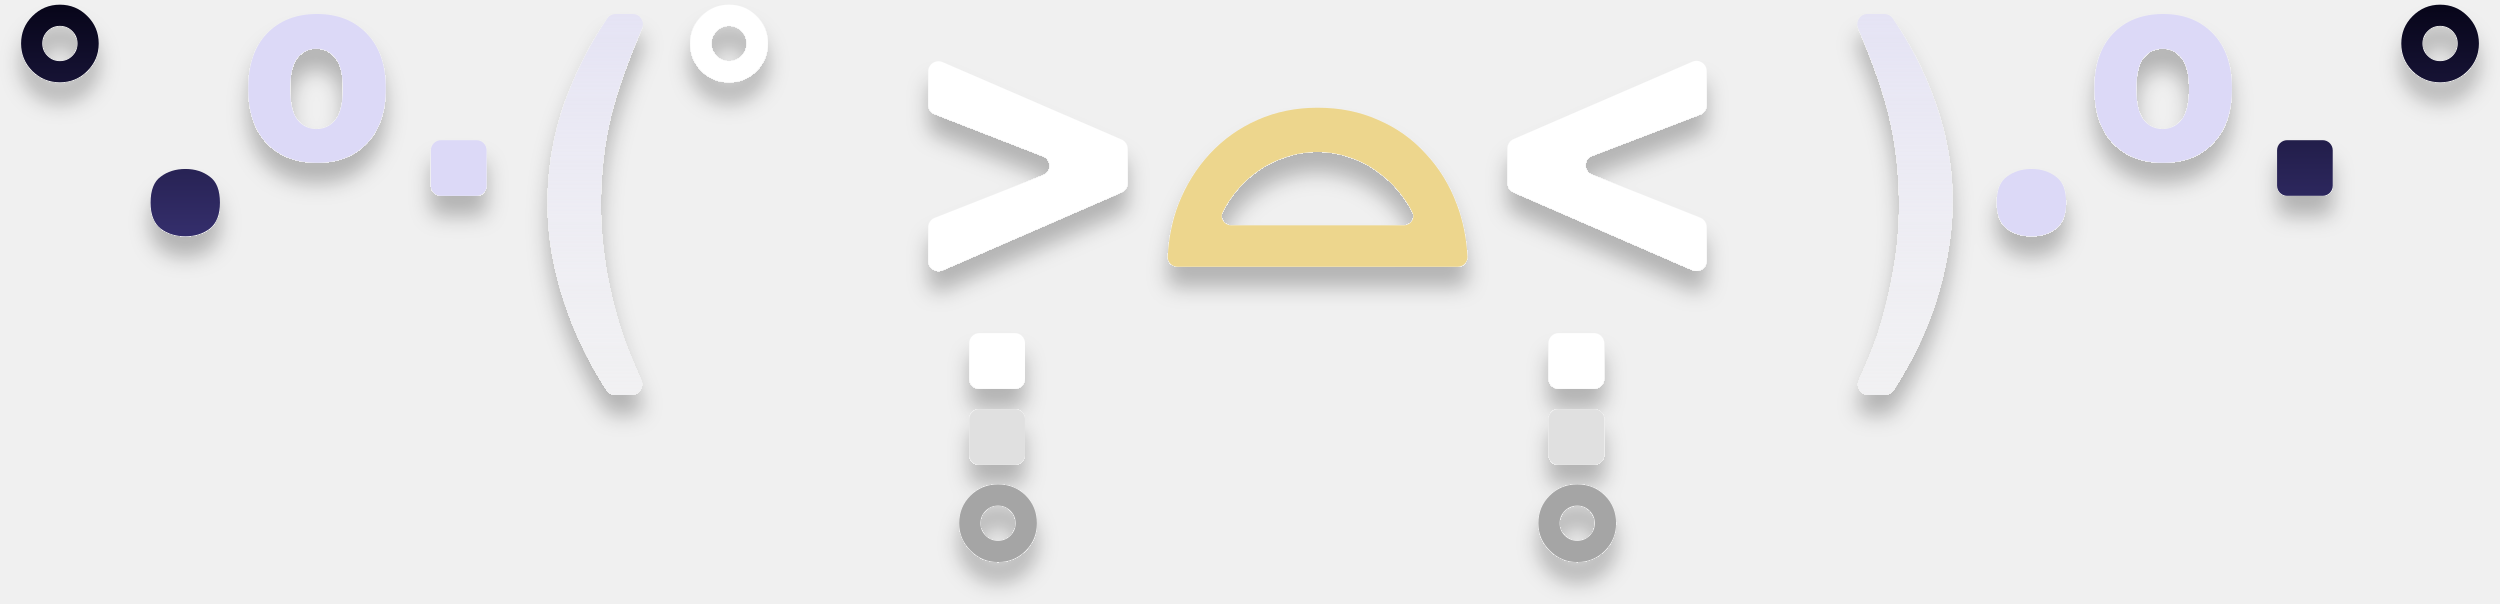
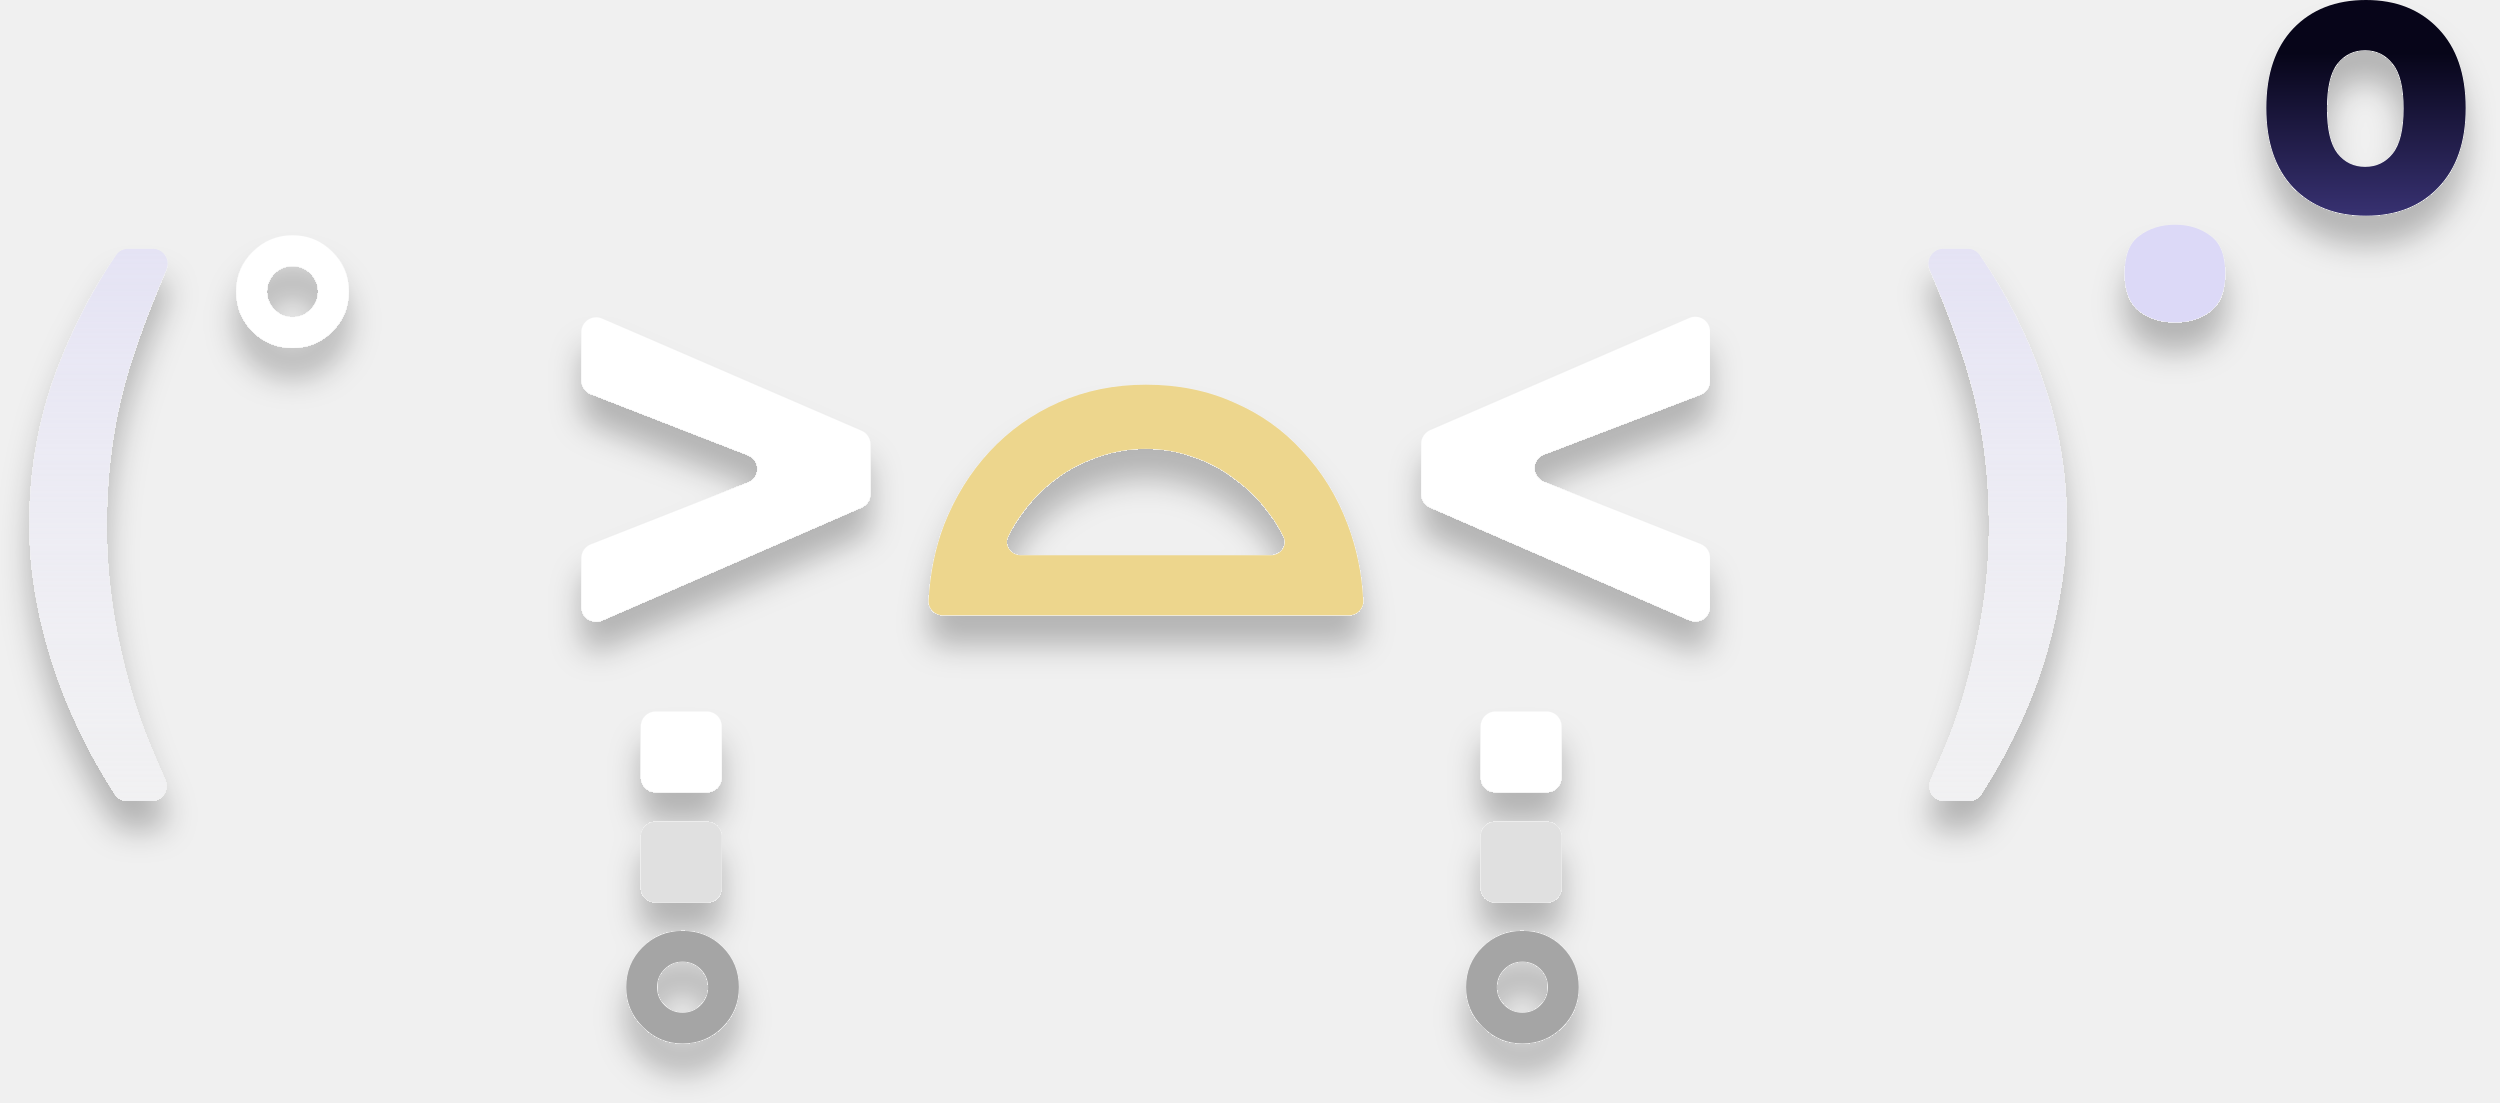
- <svg xmlns="http://www.w3.org/2000/svg" width="493" height="119" viewBox="0 0 493 119" fill="none">
+ <svg xmlns="http://www.w3.org/2000/svg" width="340" height="150" viewBox="0 0 340 150" fill="none">
  <g filter="url(#filter0_d_507_308)">
-     <path d="M19.469 8.578C19.469 10.688 18.713 12.497 17.203 14.008C15.719 15.492 13.922 16.234 11.812 16.234C9.703 16.234 7.893 15.492 6.383 14.008C4.898 12.497 4.156 10.688 4.156 8.578C4.156 6.469 4.898 4.672 6.383 3.188C7.893 1.677 9.703 0.922 11.812 0.922C13.922 0.922 15.719 1.664 17.203 3.148C18.713 4.633 19.469 6.443 19.469 8.578ZM15.289 8.578C15.289 7.615 14.95 6.794 14.273 6.117C13.596 5.44 12.776 5.102 11.812 5.102C10.849 5.102 10.029 5.44 9.352 6.117C8.674 6.794 8.336 7.615 8.336 8.578C8.336 9.542 8.674 10.362 9.352 11.039C10.029 11.716 10.849 12.055 11.812 12.055C12.776 12.055 13.596 11.716 14.273 11.039C14.95 10.362 15.289 9.542 15.289 8.578Z" fill="url(#paint0_linear_507_308)" />
-     <path d="M29.693 39.96C29.693 37.507 30.36 35.8 31.693 34.84C33.026 33.827 34.653 33.32 36.573 33.32C38.44 33.32 40.039 33.827 41.373 34.84C42.706 35.8 43.373 37.507 43.373 39.96C43.373 42.307 42.706 44.013 41.373 45.08C40.039 46.093 38.44 46.6 36.573 46.6C34.653 46.6 33.026 46.093 31.693 45.08C30.36 44.013 29.693 42.307 29.693 39.96Z" fill="url(#paint1_linear_507_308)" />
-     <path d="M48.961 17.445C48.961 12.81 50.185 9.203 52.633 6.625C55.107 4.047 58.401 2.758 62.516 2.758C66.604 2.758 69.885 4.06 72.359 6.664C74.833 9.242 76.07 12.836 76.07 17.445C76.07 22.055 74.833 25.648 72.359 28.227C69.912 30.805 66.63 32.094 62.516 32.094C58.401 32.094 55.107 30.818 52.633 28.266C50.185 25.688 48.961 22.081 48.961 17.445ZM57.203 17.523C57.203 20.388 57.685 22.432 58.648 23.656C59.612 24.854 60.862 25.453 62.398 25.453C63.935 25.453 65.185 24.854 66.148 23.656C67.138 22.432 67.633 20.388 67.633 17.523C67.633 14.659 67.138 12.628 66.148 11.43C65.185 10.206 63.935 9.594 62.398 9.594C60.862 9.594 59.612 10.193 58.648 11.391C57.685 12.588 57.203 14.633 57.203 17.523Z" fill="#DCD9F7" />
-     <path d="M86.977 38.617C85.872 38.617 84.977 37.722 84.977 36.617V29.641C84.977 28.536 85.872 27.641 86.977 27.641H93.953C95.058 27.641 95.953 28.536 95.953 29.641V36.617C95.953 37.722 95.058 38.617 93.953 38.617H86.977Z" fill="#DCD9F7" />
-     <path d="M126.458 74.991C127.053 76.323 126.085 77.836 124.626 77.836H121.285C120.614 77.836 119.987 77.5 119.623 76.936C115.927 71.198 113.089 65.248 111.109 59.086C109.026 52.602 107.984 46.325 107.984 40.258C107.984 32.732 109.273 25.609 111.852 18.891C113.962 13.395 116.603 8.304 119.776 3.617C120.143 3.076 120.756 2.758 121.41 2.758H124.768C126.221 2.758 127.19 4.259 126.612 5.592C123.716 12.269 121.673 18.044 120.484 22.914C119.156 28.435 118.492 34.294 118.492 40.492C118.492 44.763 118.883 49.138 119.664 53.617C120.471 58.096 121.565 62.354 122.945 66.391C123.675 68.516 124.845 71.382 126.458 74.991Z" fill="url(#paint2_linear_507_308)" />
-     <path d="M151.422 8.578C151.422 10.688 150.667 12.497 149.156 14.008C147.672 15.492 145.875 16.234 143.766 16.234C141.656 16.234 139.846 15.492 138.336 14.008C136.852 12.497 136.109 10.688 136.109 8.578C136.109 6.469 136.852 4.672 138.336 3.188C139.846 1.677 141.656 0.922 143.766 0.922C145.875 0.922 147.672 1.664 149.156 3.148C150.667 4.633 151.422 6.443 151.422 8.578ZM147.242 8.578C147.242 7.615 146.904 6.794 146.227 6.117C145.549 5.44 144.729 5.102 143.766 5.102C142.802 5.102 141.982 5.44 141.305 6.117C140.628 6.794 140.289 7.615 140.289 8.578C140.289 9.542 140.628 10.362 141.305 11.039C141.982 11.716 142.802 12.055 143.766 12.055C144.729 12.055 145.549 11.716 146.227 11.039C146.904 10.362 147.242 9.542 147.242 8.578Z" fill="white" />
-     <path d="M185.861 53.297C184.54 53.872 183.062 52.904 183.062 51.464V44.824C183.062 44.002 183.566 43.263 184.331 42.962L205.724 34.551C207.419 33.885 207.414 31.486 205.717 30.826L184.338 22.512C183.569 22.212 183.062 21.472 183.062 20.648V14.083C183.062 12.644 184.536 11.676 185.856 12.247L221.153 27.51C221.885 27.826 222.359 28.548 222.359 29.345V36.096C222.359 36.892 221.887 37.612 221.158 37.929L185.861 53.297Z" fill="white" />
-     <path d="M193.148 76.664C192.044 76.664 191.148 75.769 191.148 74.664V67.688C191.148 66.583 192.044 65.688 193.148 65.688H200.125C201.23 65.688 202.125 66.583 202.125 67.688V74.664C202.125 75.769 201.23 76.664 200.125 76.664H193.148Z" fill="white" />
-     <path d="M193.148 91.664C192.044 91.664 191.148 90.769 191.148 89.664V82.688C191.148 81.583 192.044 80.688 193.148 80.688H200.125C201.23 80.688 202.125 81.583 202.125 82.688V89.664C202.125 90.769 201.23 91.664 200.125 91.664H193.148Z" fill="#E0E0E0" />
-     <path d="M204.469 103.18C204.469 105.315 203.727 107.125 202.242 108.609C200.758 110.094 198.948 110.836 196.812 110.836C194.703 110.836 192.906 110.081 191.422 108.57C189.911 107.086 189.156 105.289 189.156 103.18C189.156 101.044 189.898 99.234 191.383 97.75C192.867 96.266 194.677 95.523 196.812 95.523C198.974 95.523 200.784 96.253 202.242 97.711C203.727 99.195 204.469 101.018 204.469 103.18ZM200.289 103.18C200.289 102.216 199.951 101.396 199.273 100.719C198.596 100.042 197.776 99.703 196.812 99.703C195.849 99.703 195.029 100.042 194.352 100.719C193.674 101.396 193.336 102.216 193.336 103.18C193.336 104.143 193.674 104.964 194.352 105.641C195.029 106.318 195.849 106.656 196.812 106.656C197.776 106.656 198.596 106.318 199.273 105.641C199.951 104.964 200.289 104.143 200.289 103.18Z" fill="#A5A5A5" />
-     <path d="M232.23 52.6C231.126 52.6 230.225 51.704 230.28 50.601C230.466 46.931 231.17 43.49 232.39 40.28C233.884 36.493 235.937 33.187 238.55 30.36C241.217 27.48 244.364 25.24 247.99 23.64C251.617 22.04 255.564 21.24 259.83 21.24C264.204 21.24 268.177 22.04 271.75 23.64C275.377 25.187 278.497 27.4 281.11 30.28C283.777 33.107 285.83 36.44 287.27 40.28C288.491 43.49 289.194 46.931 289.38 50.601C289.436 51.704 288.535 52.6 287.43 52.6H232.23ZM241.09 41.885C240.502 43.11 241.464 44.44 242.823 44.44H276.822C278.162 44.44 279.123 43.143 278.552 41.931C278.006 40.773 277.339 39.689 276.55 38.68C275.27 36.92 273.75 35.4 271.99 34.12C270.284 32.787 268.39 31.773 266.31 31.08C264.23 30.333 262.07 29.96 259.83 29.96C257.537 29.96 255.35 30.333 253.27 31.08C251.19 31.773 249.27 32.787 247.51 34.12C245.804 35.4 244.31 36.92 243.03 38.68C242.284 39.676 241.637 40.744 241.09 41.885Z" fill="#EDD68D" />
-     <path d="M336.539 51.426C336.539 52.866 335.062 53.834 333.742 53.26L298.484 37.929C297.754 37.612 297.281 36.891 297.281 36.095V29.267C297.281 28.469 297.755 27.748 298.487 27.431L333.745 12.171C335.065 11.599 336.539 12.567 336.539 14.006V20.717C336.539 21.546 336.028 22.289 335.253 22.585L313.953 30.729C312.25 31.38 312.235 33.784 313.93 34.456L335.276 42.921C336.039 43.223 336.539 43.96 336.539 44.78V51.426Z" fill="white" />
-     <path d="M307.367 76.664C306.263 76.664 305.367 75.769 305.367 74.664V67.688C305.367 66.583 306.263 65.688 307.367 65.688H314.344C315.448 65.688 316.344 66.583 316.344 67.688V74.664C316.344 75.769 315.448 76.664 314.344 76.664H307.367Z" fill="white" />
-     <path d="M307.367 91.664C306.263 91.664 305.367 90.769 305.367 89.664V82.688C305.367 81.583 306.263 80.688 307.367 80.688H314.344C315.448 80.688 316.344 81.583 316.344 82.688V89.664C316.344 90.769 315.448 91.664 314.344 91.664H307.367Z" fill="#E0E0E0" />
-     <path d="M318.688 103.18C318.688 105.315 317.945 107.125 316.461 108.609C314.977 110.094 313.167 110.836 311.031 110.836C308.922 110.836 307.125 110.081 305.641 108.57C304.13 107.086 303.375 105.289 303.375 103.18C303.375 101.044 304.117 99.234 305.602 97.75C307.086 96.266 308.896 95.523 311.031 95.523C313.193 95.523 315.003 96.253 316.461 97.711C317.945 99.195 318.688 101.018 318.688 103.18ZM314.508 103.18C314.508 102.216 314.169 101.396 313.492 100.719C312.815 100.042 311.995 99.703 311.031 99.703C310.068 99.703 309.247 100.042 308.57 100.719C307.893 101.396 307.555 102.216 307.555 103.18C307.555 104.143 307.893 104.964 308.57 105.641C309.247 106.318 310.068 106.656 311.031 106.656C311.995 106.656 312.815 106.318 313.492 105.641C314.169 104.964 314.508 104.143 314.508 103.18Z" fill="#A5A5A5" />
-     <path d="M368.389 77.836C366.926 77.836 365.958 76.316 366.561 74.983C368.04 71.715 369.126 69.111 369.82 67.172C370.706 64.698 371.526 61.846 372.281 58.617C373.036 55.388 373.596 52.328 373.961 49.438C374.326 46.521 374.508 43.539 374.508 40.492C374.508 34.294 373.844 28.435 372.516 22.914C371.349 18.044 369.32 12.27 366.427 5.592C365.849 4.259 366.818 2.758 368.271 2.758H371.593C372.245 2.758 372.857 3.074 373.224 3.613C376.872 8.96 379.722 14.613 381.773 20.57C383.961 26.846 385.055 33.214 385.055 39.672C385.055 45.115 384.195 50.948 382.477 57.172C380.61 63.842 377.59 70.429 373.416 76.933C373.052 77.499 372.423 77.836 371.751 77.836H368.389Z" fill="url(#paint3_linear_507_308)" />
-     <path d="M393.755 39.96C393.755 37.507 394.422 35.8 395.755 34.84C397.089 33.827 398.715 33.32 400.635 33.32C402.502 33.32 404.102 33.827 405.435 34.84C406.769 35.8 407.435 37.507 407.435 39.96C407.435 42.307 406.769 44.013 405.435 45.08C404.102 46.093 402.502 46.6 400.635 46.6C398.715 46.6 397.089 46.093 395.755 45.08C394.422 44.013 393.755 42.307 393.755 39.96Z" fill="#DCD9F7" />
-     <path d="M413.023 17.445C413.023 12.81 414.247 9.203 416.695 6.625C419.169 4.047 422.464 2.758 426.578 2.758C430.667 2.758 433.948 4.06 436.422 6.664C438.896 9.242 440.133 12.836 440.133 17.445C440.133 22.055 438.896 25.648 436.422 28.227C433.974 30.805 430.693 32.094 426.578 32.094C422.464 32.094 419.169 30.818 416.695 28.266C414.247 25.688 413.023 22.081 413.023 17.445ZM421.266 17.523C421.266 20.388 421.747 22.432 422.711 23.656C423.674 24.854 424.924 25.453 426.461 25.453C427.997 25.453 429.247 24.854 430.211 23.656C431.201 22.432 431.695 20.388 431.695 17.523C431.695 14.659 431.201 12.628 430.211 11.43C429.247 10.206 427.997 9.594 426.461 9.594C424.924 9.594 423.674 10.193 422.711 11.391C421.747 12.588 421.266 14.633 421.266 17.523Z" fill="#DCD9F7" />
-     <path d="M451.039 38.617C449.934 38.617 449.039 37.722 449.039 36.617V29.641C449.039 28.536 449.934 27.641 451.039 27.641H458.016C459.12 27.641 460.016 28.536 460.016 29.641V36.617C460.016 37.722 459.12 38.617 458.016 38.617H451.039Z" fill="url(#paint4_linear_507_308)" />
-     <path d="M488.844 8.578C488.844 10.688 488.089 12.497 486.578 14.008C485.094 15.492 483.297 16.234 481.188 16.234C479.078 16.234 477.268 15.492 475.758 14.008C474.273 12.497 473.531 10.688 473.531 8.578C473.531 6.469 474.273 4.672 475.758 3.188C477.268 1.677 479.078 0.922 481.188 0.922C483.297 0.922 485.094 1.664 486.578 3.148C488.089 4.633 488.844 6.443 488.844 8.578ZM484.664 8.578C484.664 7.615 484.326 6.794 483.648 6.117C482.971 5.44 482.151 5.102 481.188 5.102C480.224 5.102 479.404 5.44 478.727 6.117C478.049 6.794 477.711 7.615 477.711 8.578C477.711 9.542 478.049 10.362 478.727 11.039C479.404 11.716 480.224 12.055 481.188 12.055C482.151 12.055 482.971 11.716 483.648 11.039C484.326 10.362 484.664 9.542 484.664 8.578Z" fill="url(#paint5_linear_507_308)" />
+     <path d="M288.953 37.202C288.953 34.749 289.62 33.042 290.953 32.082C292.286 31.069 293.913 30.562 295.833 30.562C297.7 30.562 299.3 31.069 300.633 32.082C301.966 33.042 302.633 34.749 302.633 37.202C302.633 39.549 301.966 41.255 300.633 42.322C299.3 43.336 297.7 43.842 295.833 43.842C293.913 43.842 292.286 43.336 290.953 42.322C289.62 41.255 288.953 39.549 288.953 37.202Z" fill="#DCD9F7" />
+     <path d="M308.221 14.688C308.221 10.052 309.445 6.445 311.893 3.867C314.367 1.289 317.661 0 321.776 0C325.864 0 329.146 1.302 331.62 3.906C334.094 6.484 335.331 10.078 335.331 14.688C335.331 19.297 334.094 22.891 331.62 25.469C329.172 28.047 325.891 29.336 321.776 29.336C317.661 29.336 314.367 28.06 311.893 25.508C309.445 22.93 308.221 19.323 308.221 14.688ZM316.463 14.766C316.463 17.63 316.945 19.674 317.909 20.898C318.872 22.096 320.122 22.695 321.659 22.695C323.195 22.695 324.445 22.096 325.409 20.898C326.398 19.674 326.893 17.63 326.893 14.766C326.893 11.901 326.398 9.87 325.409 8.672C324.445 7.448 323.195 6.836 321.659 6.836C320.122 6.836 318.872 7.435 317.909 8.633C316.945 9.831 316.463 11.875 316.463 14.766Z" fill="url(#paint0_linear_507_308)" />
+     <path d="M22.474 106.069C23.069 107.401 22.101 108.914 20.642 108.914H17.301C16.63 108.914 16.002 108.578 15.639 108.015C11.943 102.276 9.105 96.326 7.125 90.164C5.042 83.68 4 77.404 4 71.336C4 63.81 5.289 56.688 7.867 49.969C9.977 44.473 12.619 39.382 15.792 34.695C16.158 34.154 16.772 33.836 17.425 33.836H20.784C22.236 33.836 23.205 35.337 22.627 36.67C19.732 43.347 17.689 49.122 16.5 53.992C15.172 59.513 14.508 65.372 14.508 71.57C14.508 75.841 14.898 80.216 15.68 84.695C16.487 89.174 17.581 93.432 18.961 97.469C19.69 99.594 20.861 102.461 22.474 106.069Z" fill="url(#paint1_linear_507_308)" />
+     <path d="M47.438 39.656C47.438 41.766 46.682 43.575 45.172 45.086C43.688 46.57 41.891 47.312 39.781 47.312C37.672 47.312 35.862 46.57 34.352 45.086C32.867 43.575 32.125 41.766 32.125 39.656C32.125 37.547 32.867 35.75 34.352 34.266C35.862 32.755 37.672 32 39.781 32C41.891 32 43.688 32.742 45.172 34.227C46.682 35.711 47.438 37.521 47.438 39.656ZM43.258 39.656C43.258 38.693 42.919 37.872 42.242 37.195C41.565 36.518 40.745 36.18 39.781 36.18C38.818 36.18 37.997 36.518 37.32 37.195C36.643 37.872 36.305 38.693 36.305 39.656C36.305 40.62 36.643 41.44 37.32 42.117C37.997 42.794 38.818 43.133 39.781 43.133C40.745 43.133 41.565 42.794 42.242 42.117C42.919 41.44 43.258 40.62 43.258 39.656Z" fill="white" />
+     <path d="M81.876 84.375C80.555 84.951 79.078 83.982 79.078 82.542V75.902C79.078 75.08 79.581 74.341 80.346 74.04L101.74 65.629C103.434 64.963 103.43 62.564 101.733 61.904L80.353 53.59C79.585 53.291 79.078 52.55 79.078 51.726V45.161C79.078 43.722 80.552 42.754 81.872 43.325L117.169 58.588C117.901 58.904 118.375 59.626 118.375 60.423V67.174C118.375 67.97 117.903 68.69 117.173 69.007L81.876 84.375Z" fill="white" />
+     <path d="M89.164 107.742C88.059 107.742 87.164 106.847 87.164 105.742V98.766C87.164 97.661 88.059 96.766 89.164 96.766H96.141C97.245 96.766 98.141 97.661 98.141 98.766V105.742C98.141 106.847 97.245 107.742 96.141 107.742H89.164Z" fill="white" />
+     <path d="M89.164 122.742C88.059 122.742 87.164 121.847 87.164 120.742V113.766C87.164 112.661 88.059 111.766 89.164 111.766H96.141C97.245 111.766 98.141 112.661 98.141 113.766V120.742C98.141 121.847 97.245 122.742 96.141 122.742H89.164Z" fill="#E0E0E0" />
+     <path d="M100.484 134.258C100.484 136.393 99.742 138.203 98.258 139.688C96.773 141.172 94.963 141.914 92.828 141.914C90.719 141.914 88.922 141.159 87.438 139.648C85.927 138.164 85.172 136.367 85.172 134.258C85.172 132.122 85.914 130.312 87.398 128.828C88.883 127.344 90.693 126.602 92.828 126.602C94.99 126.602 96.799 127.331 98.258 128.789C99.742 130.273 100.484 132.096 100.484 134.258ZM96.305 134.258C96.305 133.294 95.966 132.474 95.289 131.797C94.612 131.12 93.792 130.781 92.828 130.781C91.865 130.781 91.044 131.12 90.367 131.797C89.69 132.474 89.352 133.294 89.352 134.258C89.352 135.221 89.69 136.042 90.367 136.719C91.044 137.396 91.865 137.734 92.828 137.734C93.792 137.734 94.612 137.396 95.289 136.719C95.966 136.042 96.305 135.221 96.305 134.258Z" fill="#A5A5A5" />
+     <path d="M128.246 83.678C127.141 83.678 126.24 82.782 126.296 81.679C126.482 78.009 127.185 74.568 128.406 71.358C129.899 67.572 131.953 64.265 134.566 61.438C137.233 58.558 140.379 56.318 144.006 54.718C147.633 53.118 151.579 52.318 155.846 52.318C160.219 52.318 164.193 53.118 167.766 54.718C171.393 56.265 174.513 58.478 177.126 61.358C179.793 64.185 181.846 67.518 183.286 71.358C184.507 74.568 185.21 78.009 185.396 81.679C185.452 82.782 184.551 83.678 183.446 83.678H128.246ZM137.105 72.963C136.518 74.188 137.48 75.518 138.839 75.518H172.838C174.178 75.518 175.139 74.221 174.568 73.009C174.022 71.851 173.354 70.767 172.566 69.758C171.286 67.998 169.766 66.478 168.006 65.198C166.299 63.865 164.406 62.852 162.326 62.158C160.246 61.411 158.086 61.038 155.846 61.038C153.553 61.038 151.366 61.411 149.286 62.158C147.206 62.852 145.286 63.865 143.526 65.198C141.819 66.478 140.326 67.998 139.046 69.758C138.299 70.754 137.652 71.822 137.105 72.963Z" fill="#EDD68D" />
+     <path d="M232.555 82.504C232.555 83.945 231.078 84.913 229.757 84.338L194.499 69.007C193.769 68.69 193.297 67.969 193.297 67.173V60.345C193.297 59.547 193.771 58.826 194.502 58.509L229.76 43.249C231.081 42.677 232.555 43.645 232.555 45.084V51.795C232.555 52.624 232.043 53.367 231.269 53.663L209.969 61.807C208.266 62.458 208.251 64.862 209.946 65.534L231.292 73.999C232.054 74.302 232.555 75.038 232.555 75.858V82.504Z" fill="white" />
+     <path d="M203.383 107.742C202.278 107.742 201.383 106.847 201.383 105.742V98.766C201.383 97.661 202.278 96.766 203.383 96.766H210.359C211.464 96.766 212.359 97.661 212.359 98.766V105.742C212.359 106.847 211.464 107.742 210.359 107.742H203.383Z" fill="white" />
+     <path d="M203.383 122.742C202.278 122.742 201.383 121.847 201.383 120.742V113.766C201.383 112.661 202.278 111.766 203.383 111.766H210.359C211.464 111.766 212.359 112.661 212.359 113.766V120.742C212.359 121.847 211.464 122.742 210.359 122.742H203.383Z" fill="#E0E0E0" />
+     <path d="M214.703 134.258C214.703 136.393 213.961 138.203 212.477 139.688C210.992 141.172 209.182 141.914 207.047 141.914C204.938 141.914 203.141 141.159 201.656 139.648C200.146 138.164 199.391 136.367 199.391 134.258C199.391 132.122 200.133 130.312 201.617 128.828C203.102 127.344 204.911 126.602 207.047 126.602C209.208 126.602 211.018 127.331 212.477 128.789C213.961 130.273 214.703 132.096 214.703 134.258ZM210.523 134.258C210.523 133.294 210.185 132.474 209.508 131.797C208.831 131.12 208.01 130.781 207.047 130.781C206.083 130.781 205.263 131.12 204.586 131.797C203.909 132.474 203.57 133.294 203.57 134.258C203.57 135.221 203.909 136.042 204.586 136.719C205.263 137.396 206.083 137.734 207.047 137.734C208.01 137.734 208.831 137.396 209.508 136.719C210.185 136.042 210.523 135.221 210.523 134.258Z" fill="#A5A5A5" />
+     <path d="M264.405 108.914C262.942 108.914 261.974 107.394 262.577 106.061C264.055 102.793 265.142 100.19 265.836 98.25C266.721 95.776 267.542 92.924 268.297 89.695C269.052 86.466 269.612 83.406 269.977 80.516C270.341 77.599 270.523 74.617 270.523 71.57C270.523 65.372 269.859 59.513 268.531 53.992C267.365 49.122 265.336 43.348 262.443 36.67C261.865 35.337 262.834 33.836 264.287 33.836H267.609C268.261 33.836 268.873 34.152 269.24 34.691C272.888 40.038 275.737 45.691 277.789 51.648C279.977 57.925 281.07 64.292 281.07 70.75C281.07 76.193 280.211 82.026 278.492 88.25C276.626 94.92 273.605 101.507 269.431 108.011C269.068 108.577 268.439 108.914 267.767 108.914H264.405Z" fill="url(#paint2_linear_507_308)" />
  </g>
  <defs>
-     <filter id="filter0_d_507_308" x="0.156" y="0.922" width="492.688" height="117.914" filterUnits="userSpaceOnUse" color-interpolation-filters="sRGB">
+     <filter id="filter0_d_507_308" x="0" y="0" width="339.332" height="149.914" filterUnits="userSpaceOnUse" color-interpolation-filters="sRGB">
      <feFlood flood-opacity="0" result="BackgroundImageFix" />
      <feColorMatrix in="SourceAlpha" type="matrix" values="0 0 0 0 0 0 0 0 0 0 0 0 0 0 0 0 0 0 127 0" result="hardAlpha" />
      <feOffset dy="4" />
      <feGaussianBlur stdDeviation="2" />
      <feComposite in2="hardAlpha" operator="out" />
      <feColorMatrix type="matrix" values="0 0 0 0 0 0 0 0 0 0 0 0 0 0 0 0 0 0 0.25 0" />
      <feBlend mode="normal" in2="BackgroundImageFix" result="effect1_dropShadow_507_308" />
      <feBlend mode="normal" in="SourceGraphic" in2="effect1_dropShadow_507_308" result="shape" />
    </filter>
-     <linearGradient id="paint0_linear_507_308" x1="246.5" y1="0.922" x2="246.5" y2="110.836" gradientUnits="userSpaceOnUse">
+     <linearGradient id="paint0_linear_507_308" x1="312.395" y1="7.242" x2="312.395" y2="57.242" gradientUnits="userSpaceOnUse">
      <stop stop-color="#070519" />
      <stop offset="1" stop-color="#7569E1" />
    </linearGradient>
-     <linearGradient id="paint1_linear_507_308" x1="246.5" y1="0.922" x2="246.5" y2="110.836" gradientUnits="userSpaceOnUse">
-       <stop stop-color="#070519" />
-       <stop offset="1" stop-color="#7569E1" />
-     </linearGradient>
-     <linearGradient id="paint2_linear_507_308" x1="246.5" y1="0.922" x2="246.5" y2="110.836" gradientUnits="userSpaceOnUse">
+     <linearGradient id="paint1_linear_507_308" x1="142.535" y1="32" x2="142.535" y2="141.914" gradientUnits="userSpaceOnUse">
      <stop stop-color="#DCD9F7" stop-opacity="0.6" />
      <stop offset="1" stop-color="white" stop-opacity="0" />
    </linearGradient>
-     <linearGradient id="paint3_linear_507_308" x1="246.5" y1="0.922" x2="246.5" y2="110.836" gradientUnits="userSpaceOnUse">
+     <linearGradient id="paint2_linear_507_308" x1="142.535" y1="32" x2="142.535" y2="141.914" gradientUnits="userSpaceOnUse">
      <stop stop-color="#DCD9F7" stop-opacity="0.6" />
      <stop offset="1" stop-color="white" stop-opacity="0" />
    </linearGradient>
-     <linearGradient id="paint4_linear_507_308" x1="246.5" y1="0.922" x2="246.5" y2="110.836" gradientUnits="userSpaceOnUse">
-       <stop stop-color="#070519" />
-       <stop offset="1" stop-color="#7569E1" />
-     </linearGradient>
-     <linearGradient id="paint5_linear_507_308" x1="246.5" y1="0.922" x2="246.5" y2="110.836" gradientUnits="userSpaceOnUse">
-       <stop stop-color="#070519" />
-       <stop offset="1" stop-color="#7569E1" />
-     </linearGradient>
  </defs>
</svg>
